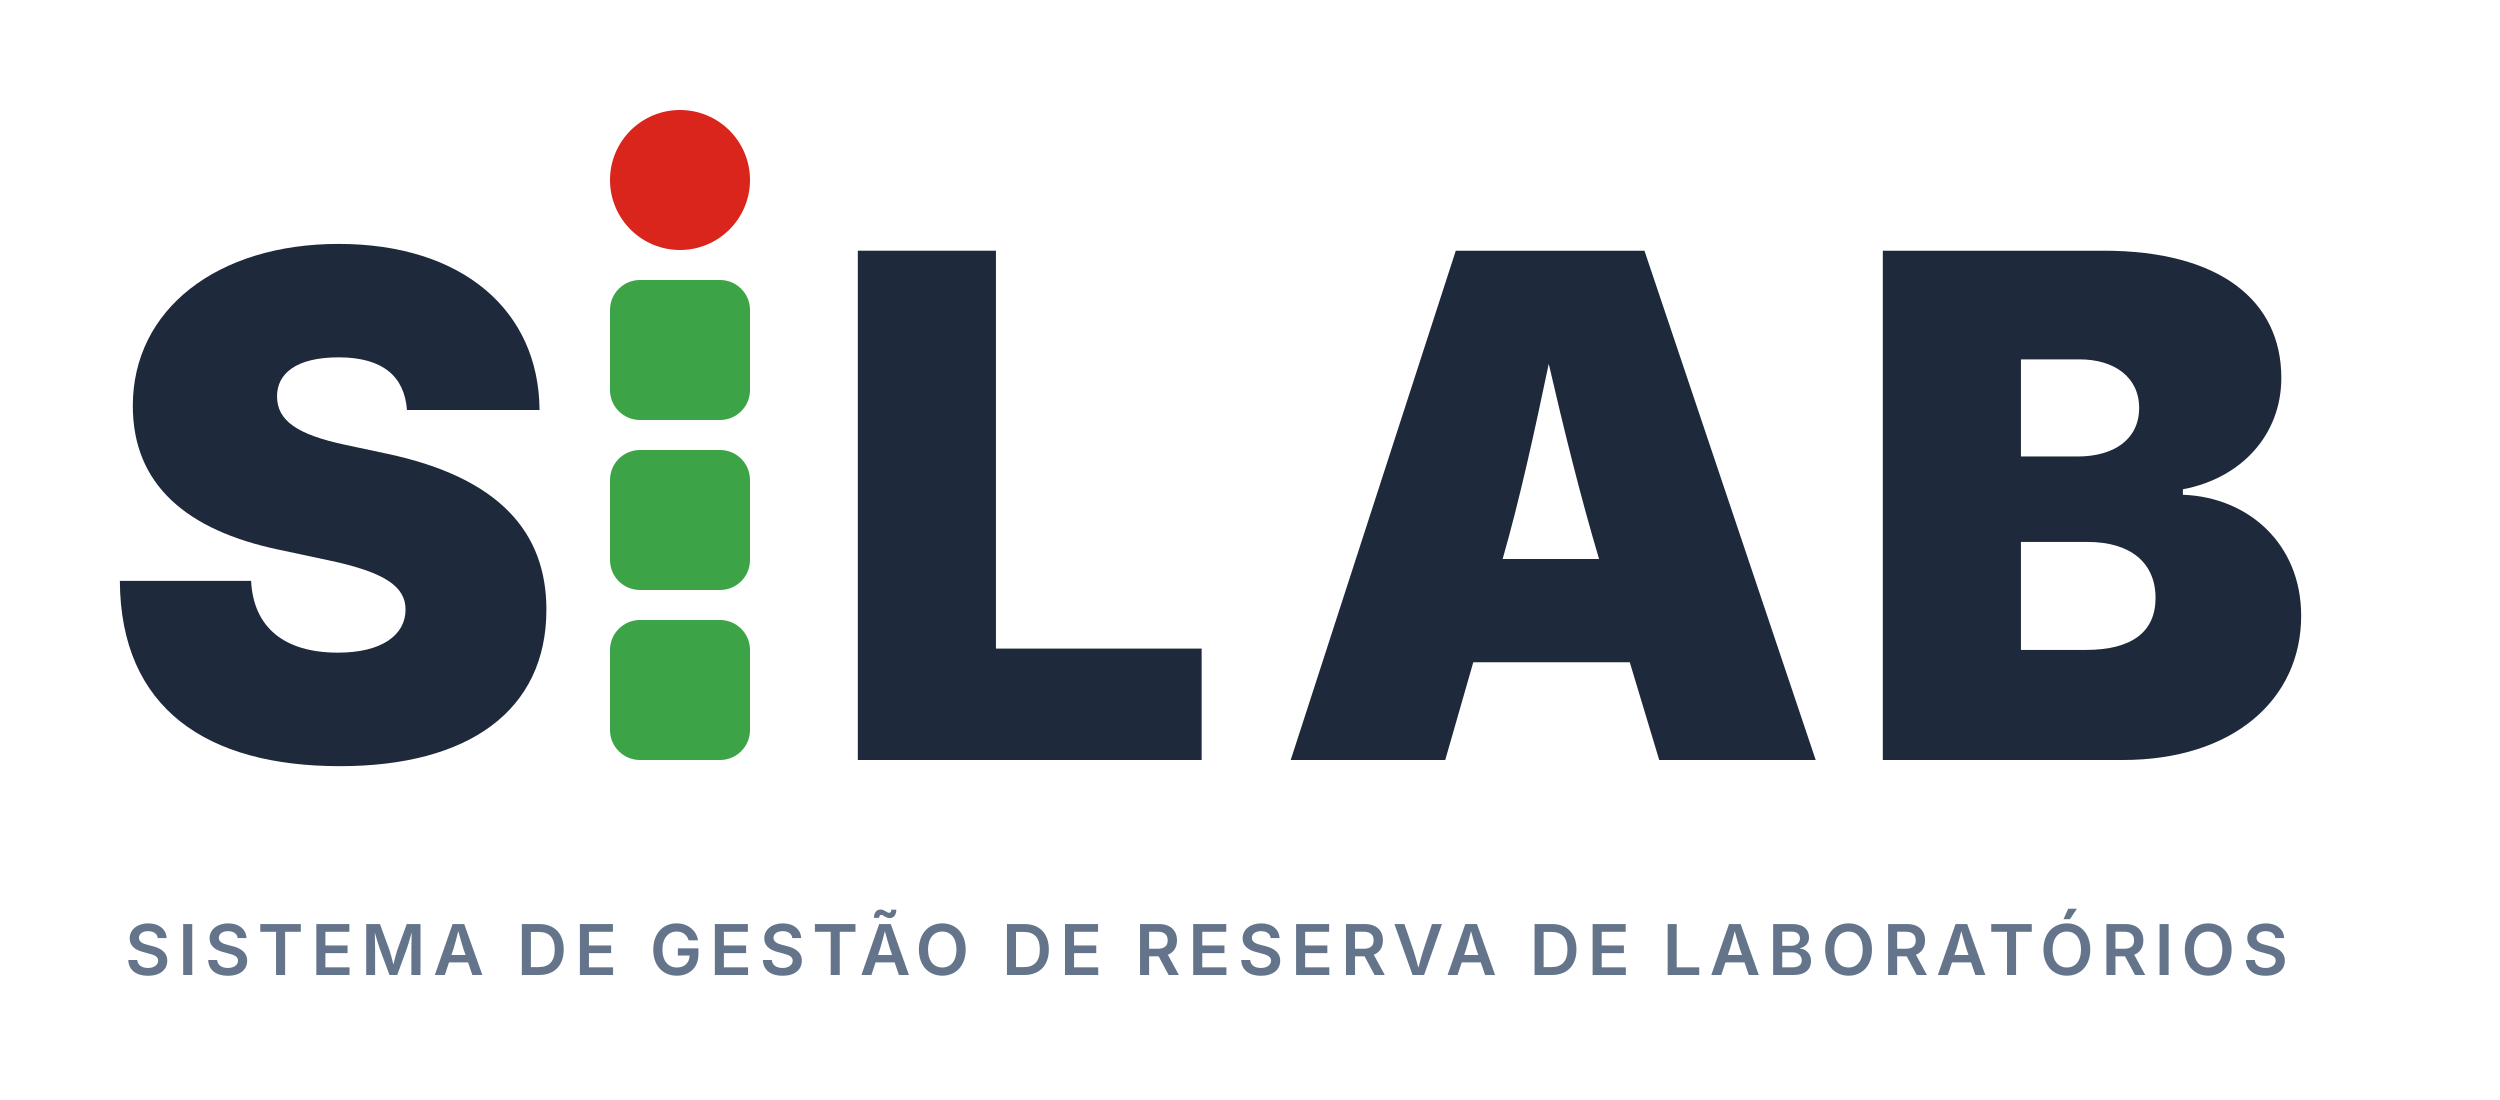
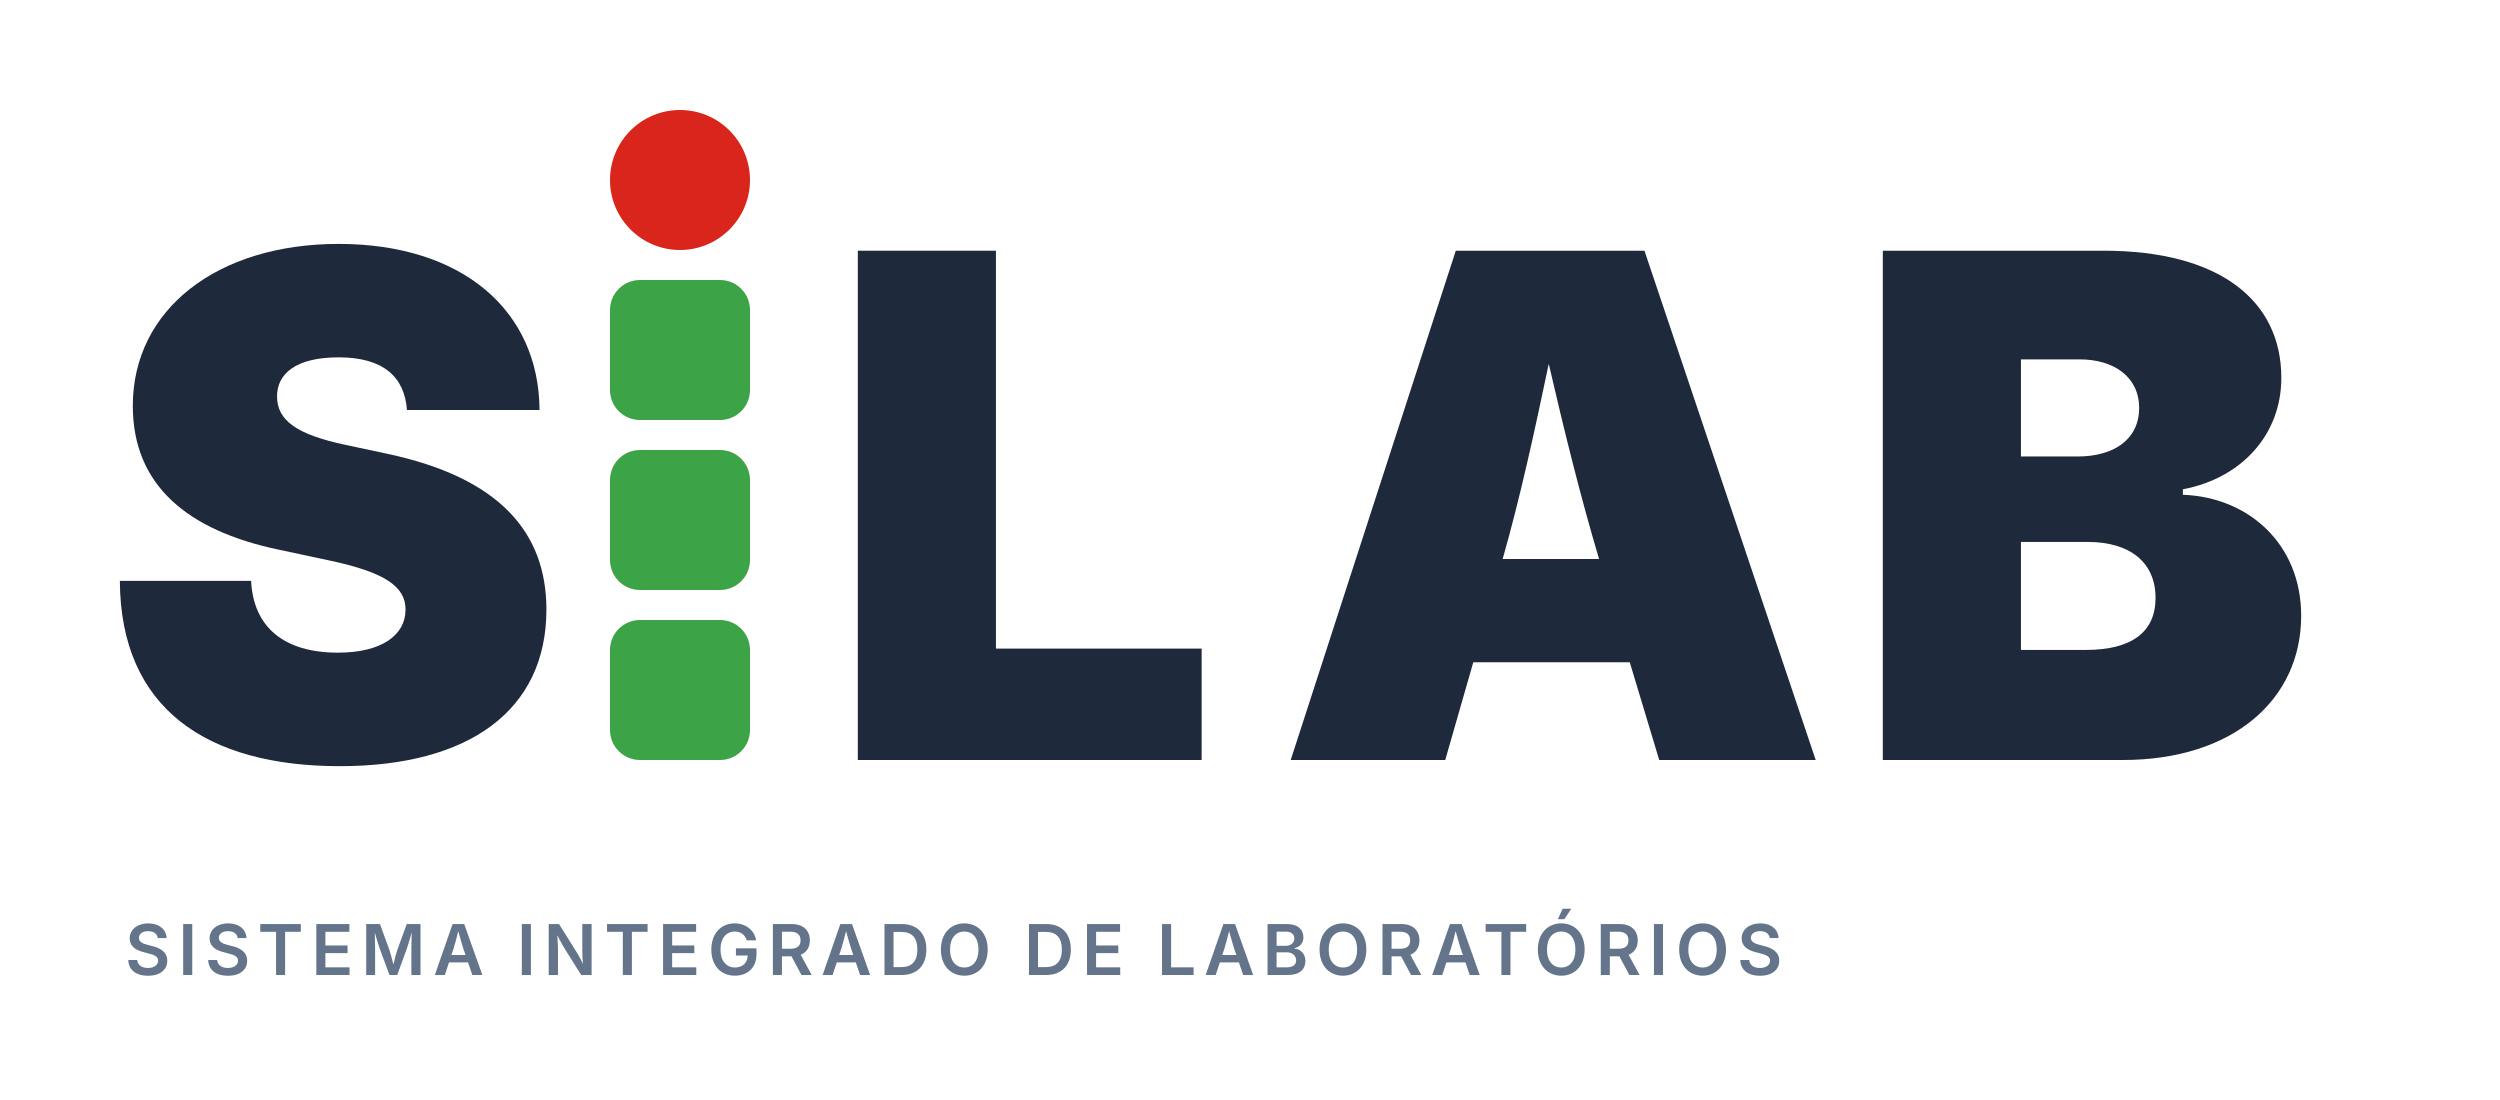
<svg xmlns="http://www.w3.org/2000/svg" viewBox="0 0 500 220" preserveAspectRatio="xMidYMid meet">
  <defs>
    <filter id="sombra" x="-10%" y="-10%" width="120%" height="120%">
      <feDropShadow dx="0" dy="2" stdDeviation="2" flood-opacity="0.1" />
    </filter>
  </defs>
  <text font-family="'Montserrat', 'Inter', 'Segoe UI', 'Roboto', sans-serif" font-weight="900" font-size="140" fill="#1E293B">
    <tspan x="20" y="152">S</tspan>
    <tspan x="165" y="152">L</tspan>
    <tspan x="255" y="152">A</tspan>
    <tspan x="370" y="152">B</tspan>
  </text>
  <g id="letra_i" transform="translate(2, 0)">
    <circle cx="134" cy="36" r="14" fill="#DA251D" />
    <rect x="120" y="56" width="28" height="28" rx="6" fill="#3CA346" />
    <rect x="120" y="90" width="28" height="28" rx="6" fill="#3CA346" />
    <rect x="120" y="124" width="28" height="28" rx="6" fill="#3CA346" />
  </g>
  <text x="25" y="195" font-family="'Montserrat', 'Inter', 'Segoe UI', 'Roboto', sans-serif" font-weight="600" font-size="14" fill="#64748B" letter-spacing="1.5">
-         SISTEMA DE GESTÃO DE RESERVA DE LABORATÓRIOS
+         SISTEMA INTEGRADO DE LABORATÓRIOS
    </text>
</svg>
